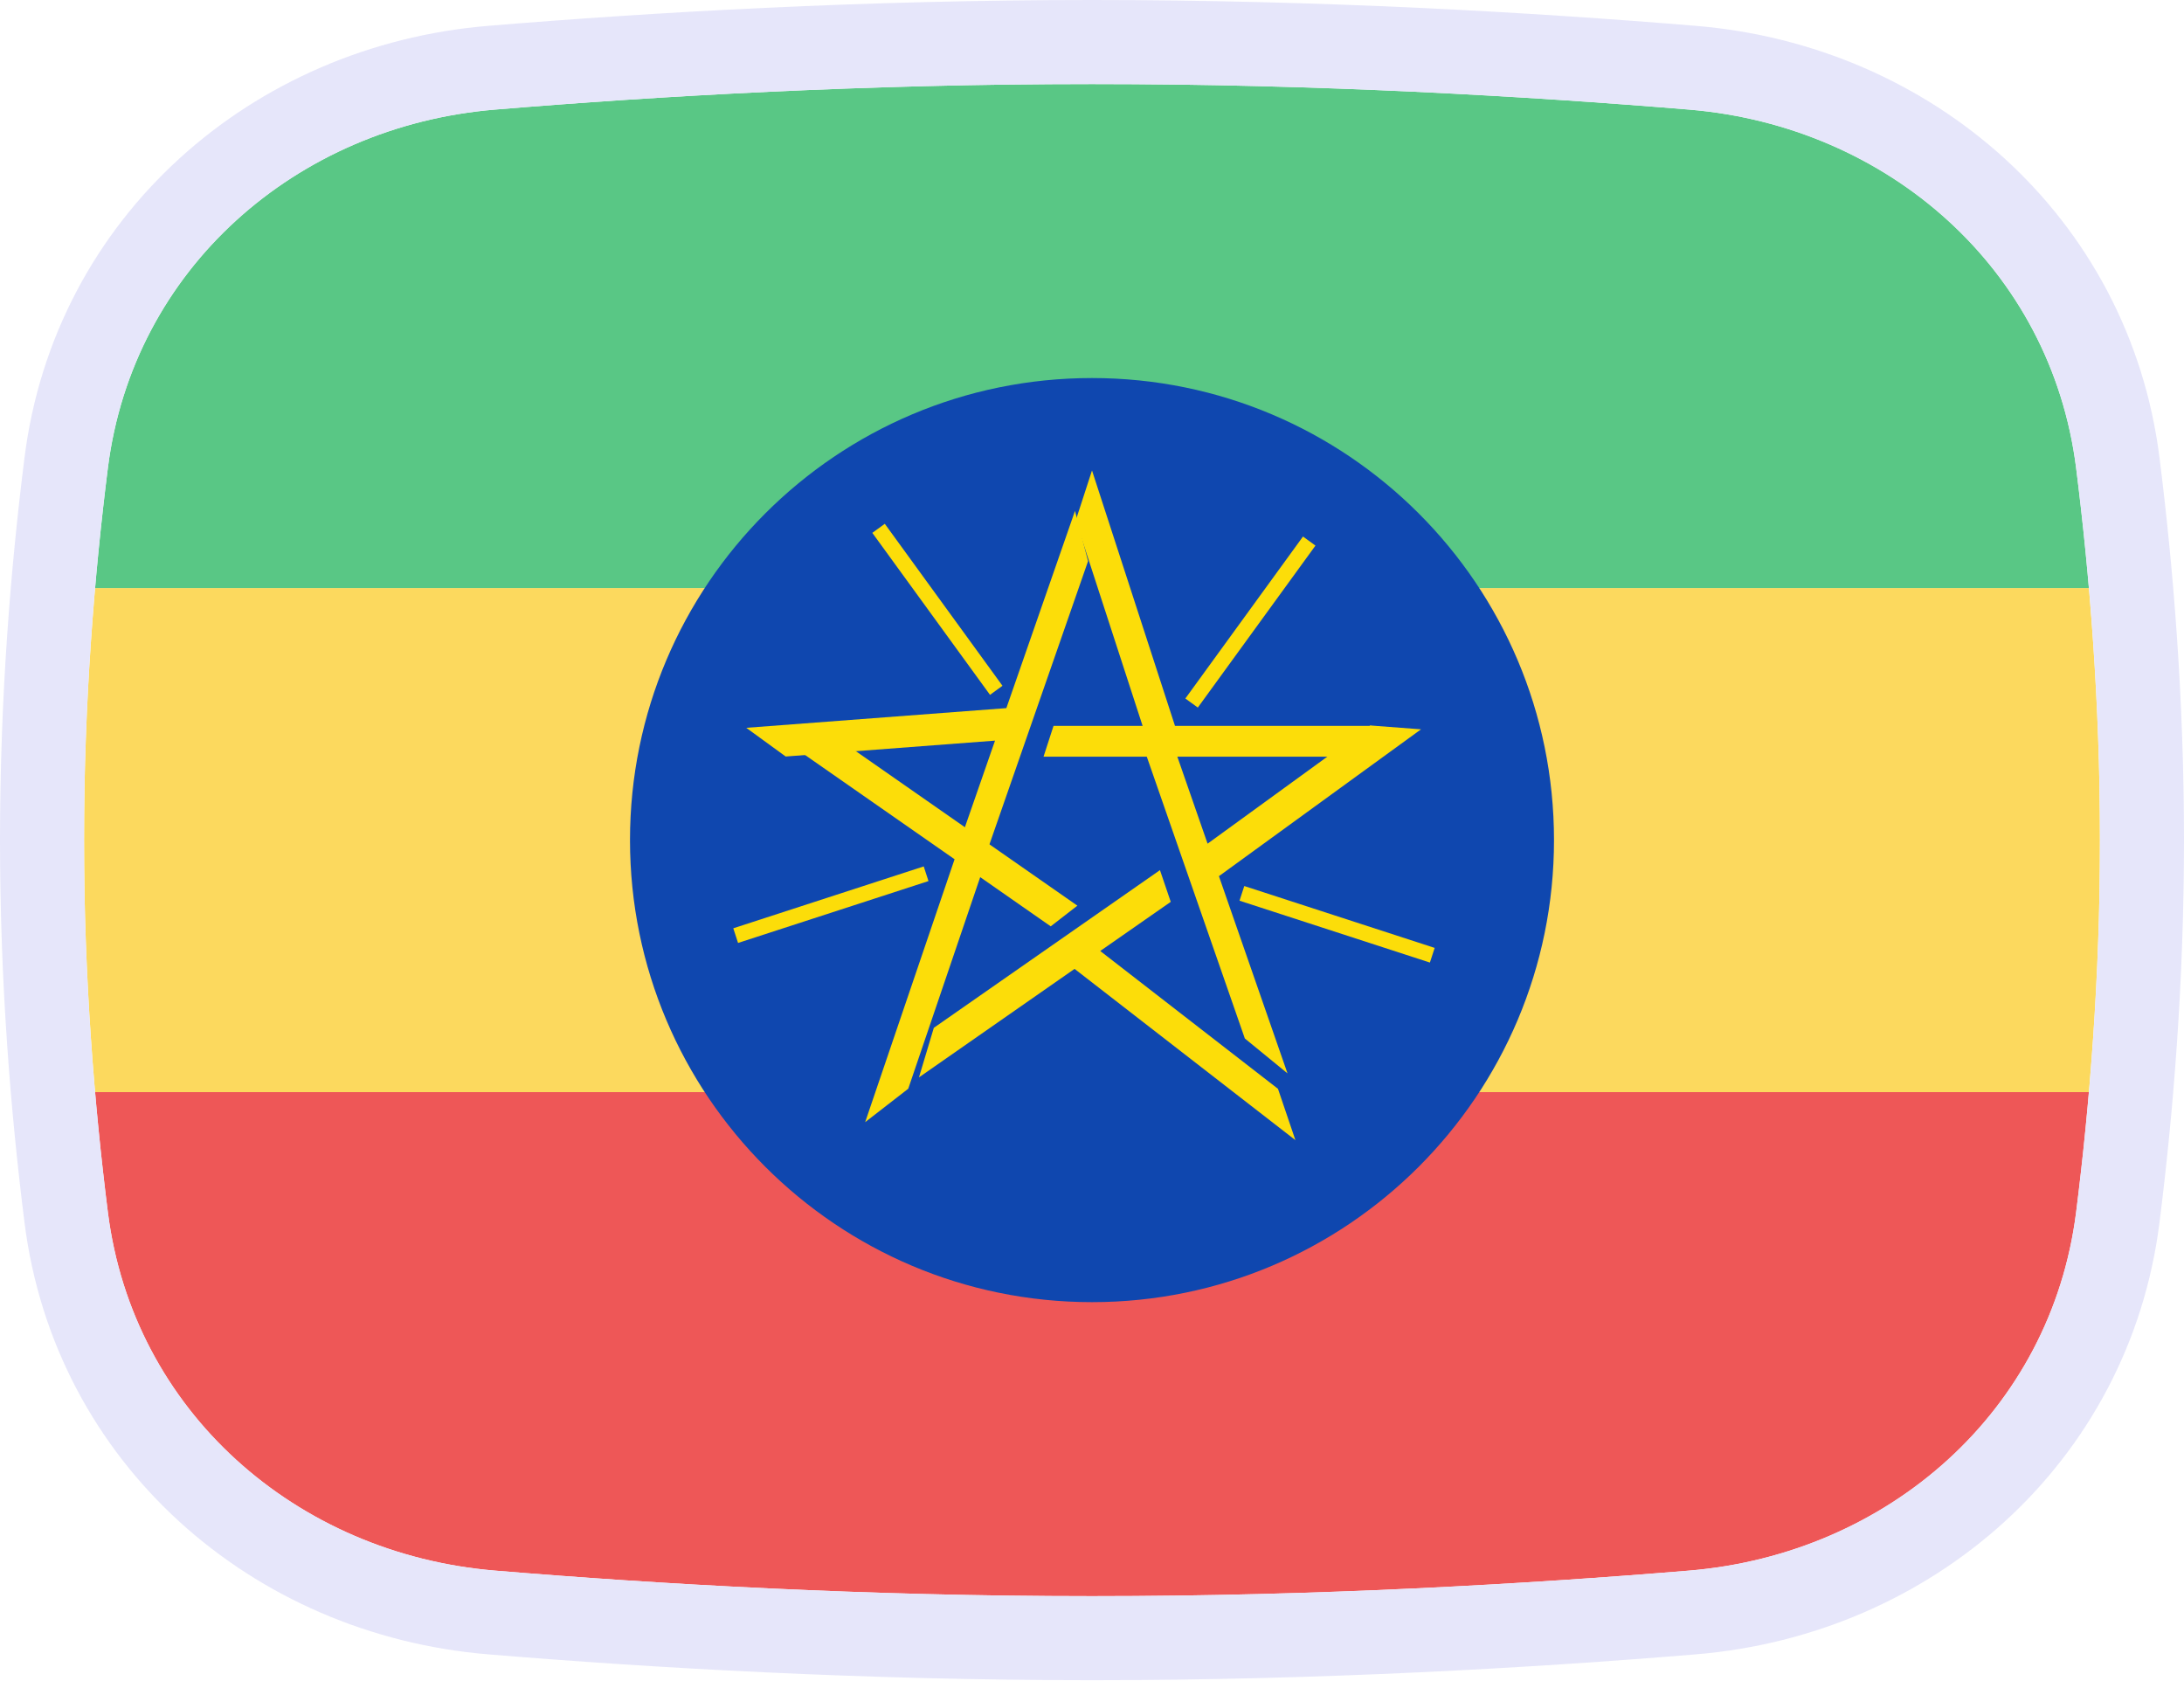
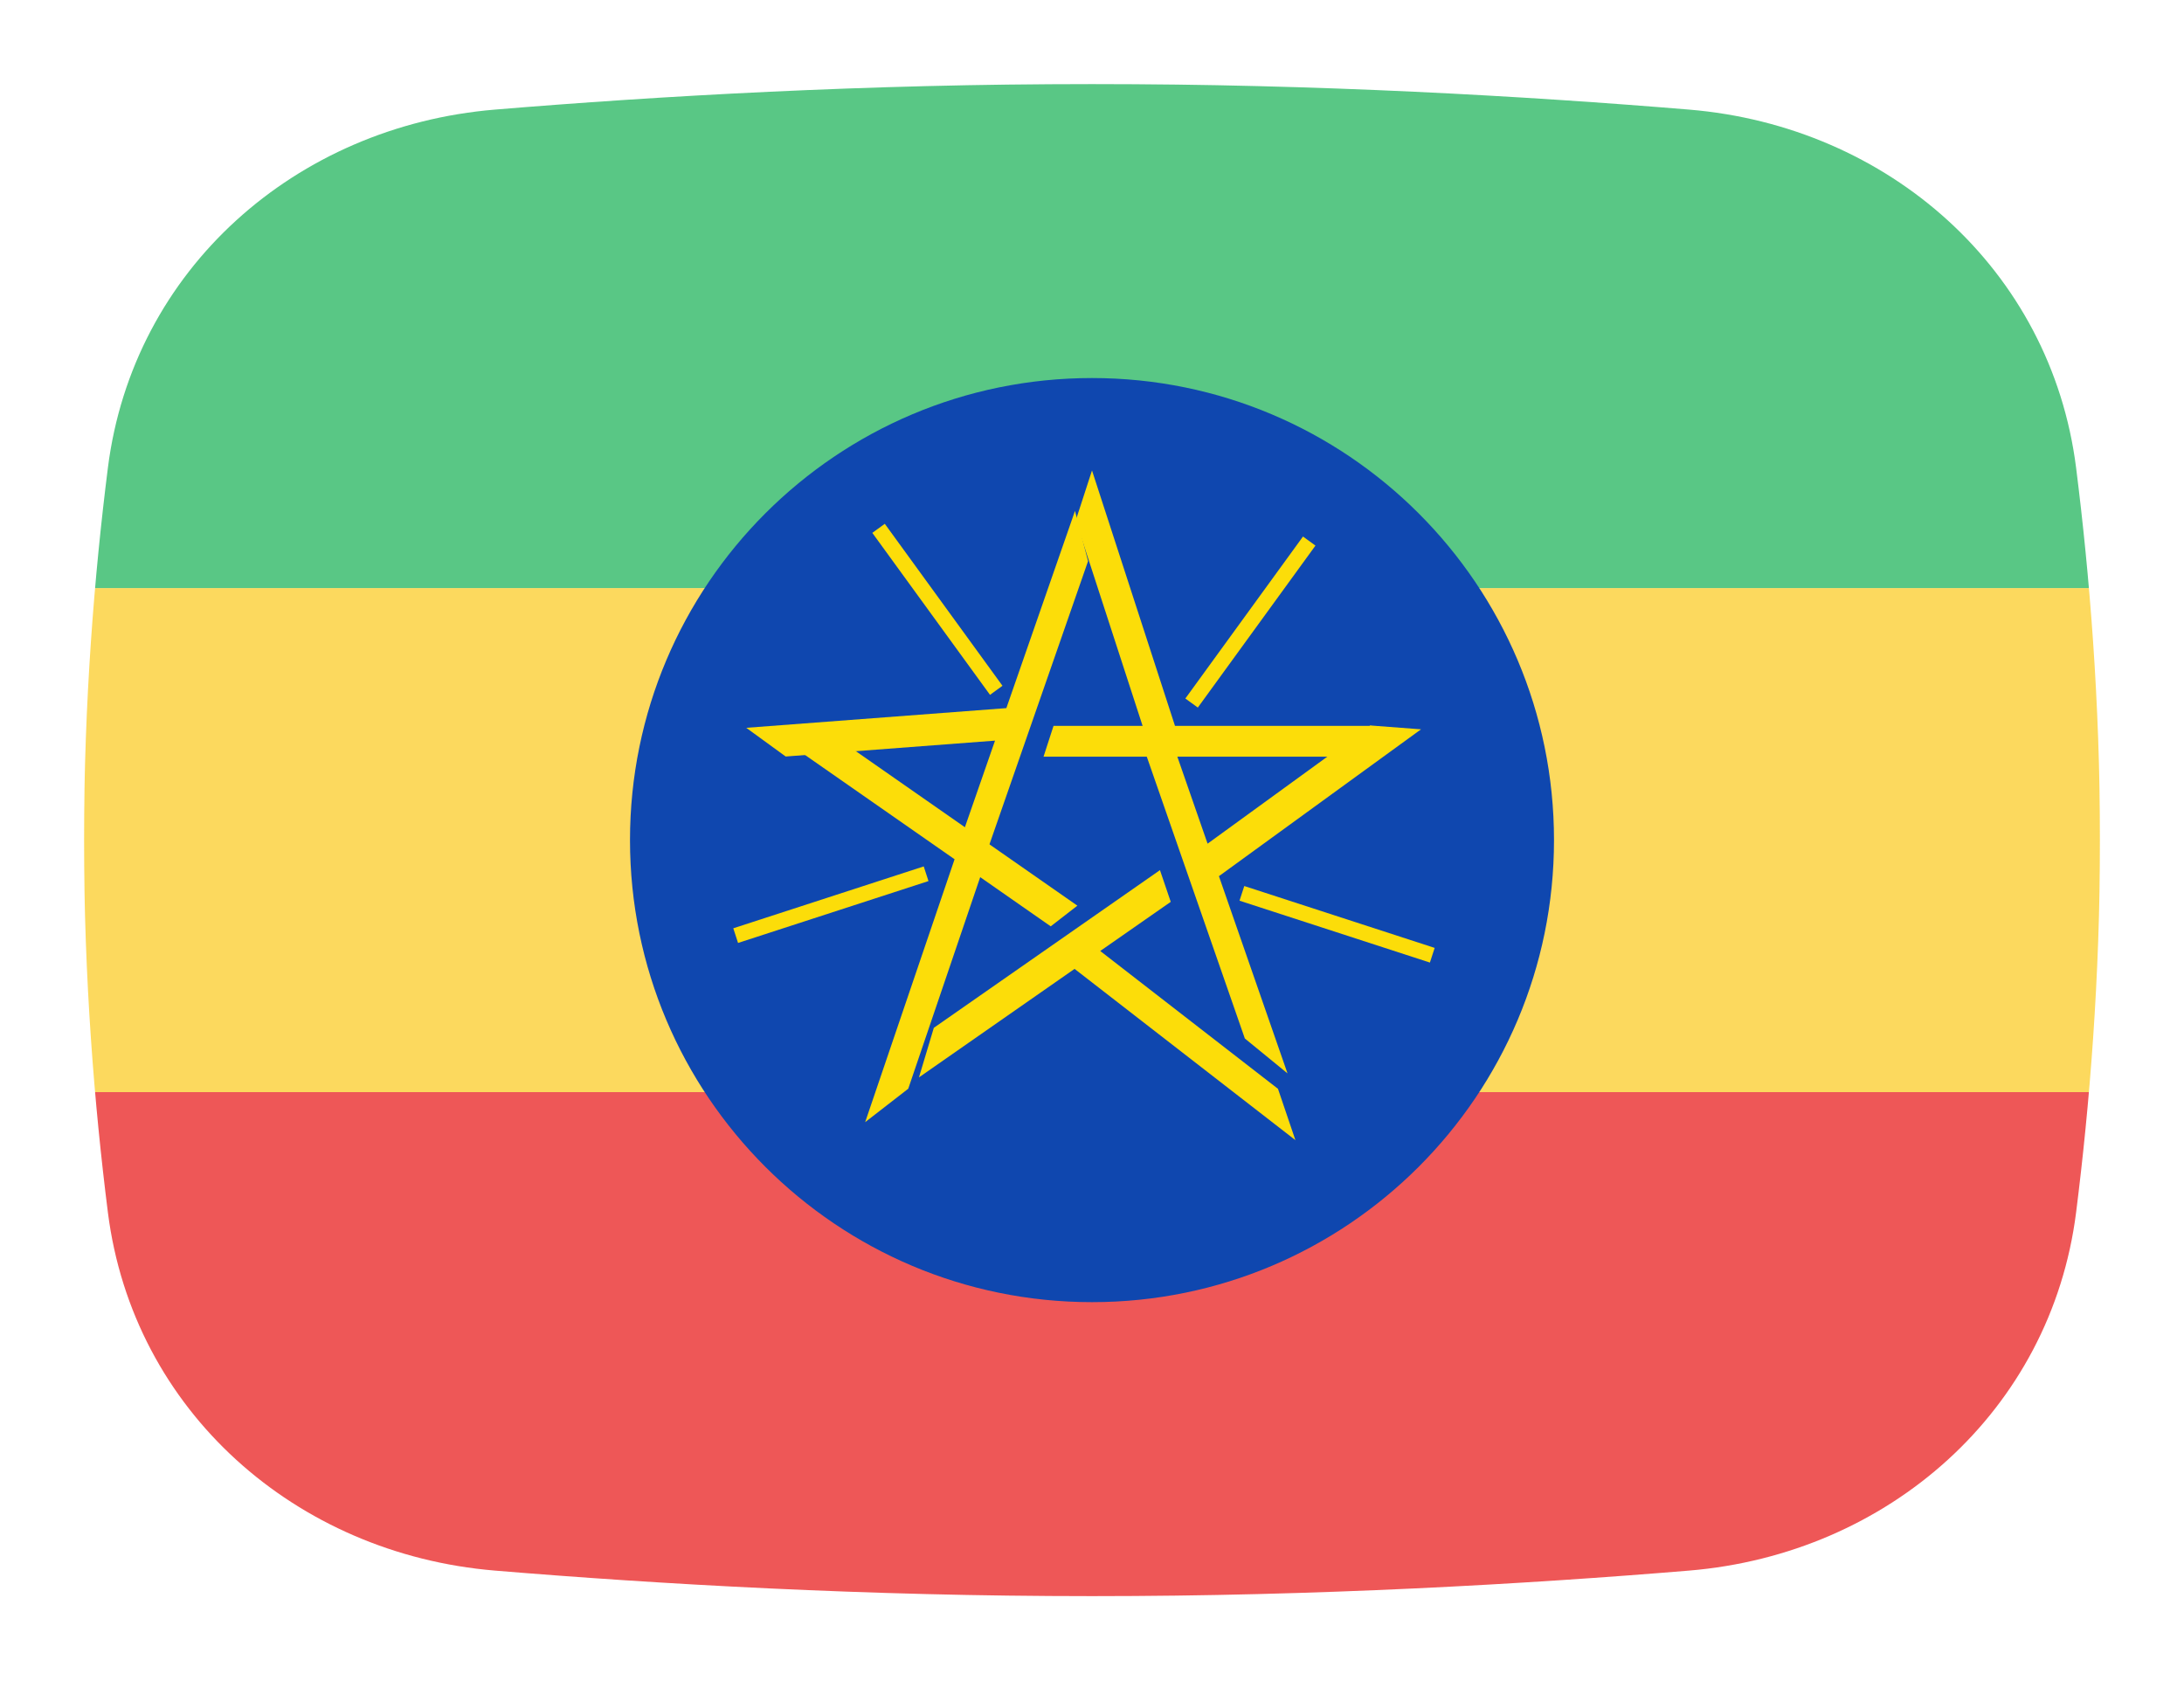
<svg xmlns="http://www.w3.org/2000/svg" width="52" height="40" viewBox="0 0 52 40" fill="none">
  <mask id="mask0_1_40775" style="mask-type:alpha" maskUnits="userSpaceOnUse" x="2" y="2" width="48" height="36">
    <path d="M2.569 11.136C3.167 6.412 7.042 3.002 11.786 2.609C15.641 2.289 20.62 2 26 2C31.38 2 36.359 2.289 40.214 2.609C44.959 3.002 48.833 6.412 49.431 11.136C49.752 13.676 50 16.704 50 20C50 23.296 49.752 26.324 49.431 28.864C48.833 33.587 44.959 36.998 40.214 37.391C36.359 37.711 31.38 38 26 38C20.62 38 15.641 37.711 11.786 37.391C7.042 36.998 3.167 33.587 2.569 28.864C2.248 26.324 2 23.296 2 20C2 16.704 2.248 13.676 2.569 11.136Z" fill="#00D0BF" />
  </mask>
  <g mask="url(#mask0_1_40775)">
    <rect x="2" y="26" width="48" height="12" fill="#EE5757" />
    <rect x="2" y="14" width="48" height="12" fill="#FCD95E" />
    <rect x="2" y="2" width="48" height="12" fill="#59C785" />
  </g>
-   <path d="M11.704 1.612C6.531 2.041 2.239 5.777 1.577 11.01C1.252 13.584 1 16.655 1 20C1 23.345 1.252 26.416 1.577 28.99C2.239 34.223 6.531 37.959 11.704 38.388C15.578 38.709 20.585 39 26 39C31.415 39 36.422 38.709 40.297 38.388C45.469 37.959 49.761 34.223 50.423 28.99C50.748 26.416 51 23.345 51 20C51 16.655 50.748 13.584 50.423 11.01C49.761 5.777 45.469 2.041 40.297 1.612C36.422 1.291 31.415 1 26 1C20.585 1 15.578 1.291 11.704 1.612Z" stroke="#E6E6FA" stroke-width="2" />
  <path d="M26 31C32.075 31 37 26.075 37 20C37 13.925 32.075 9 26 9C19.925 9 15 13.925 15 20C15 26.075 19.925 31 26 31Z" fill="#0F47AF" />
  <path d="M26 11.2L25.614 12.387L27.205 17.281H25.084L24.846 18.014H31.644L32.654 17.281H27.976L26 11.2Z" fill="#FCDD09" />
  <path d="M28.371 16.737L31.172 12.881L28.371 16.737Z" fill="black" />
  <path d="M28.371 16.737L31.172 12.881" stroke="#FCDD09" stroke-width="0.367" />
  <path d="M33.834 17.363L32.626 17.271L28.752 20.085L28.012 17.957L27.265 17.901L29.639 24.723L30.655 25.554L29.022 20.859L33.834 17.363Z" fill="#FCDD09" />
  <path d="M29.569 21.268L34.102 22.741L29.569 21.268Z" fill="black" />
  <path d="M29.569 21.268L34.102 22.741" stroke="#FCDD09" stroke-width="0.367" />
  <path d="M30.843 27.143L30.428 25.921L26.196 22.64L27.875 21.47L27.618 20.715L22.234 24.469L21.88 25.649L25.585 23.066L30.843 27.143Z" fill="#FCDD09" />
  <path d="M20.599 26.715L21.625 25.919L23.338 20.882L25.017 22.053L25.652 21.561L20.268 17.807L19.023 17.873L22.728 20.456L20.599 26.715Z" fill="#FCDD09" />
  <path d="M22.05 20.801L17.516 22.274L22.05 20.801Z" fill="black" />
  <path d="M22.05 20.801L17.516 22.274" stroke="#FCDD09" stroke-width="0.367" />
  <path d="M17.768 17.327L18.707 18.01L23.691 17.632L22.951 19.759L23.531 20.181L25.906 13.359L25.595 12.163L23.961 16.858L17.768 17.327Z" fill="#FCDD09" />
  <path d="M23.72 16.434L20.918 12.578L23.72 16.434Z" fill="black" />
  <path d="M23.72 16.434L20.918 12.578" stroke="#FCDD09" stroke-width="0.367" />
</svg>
